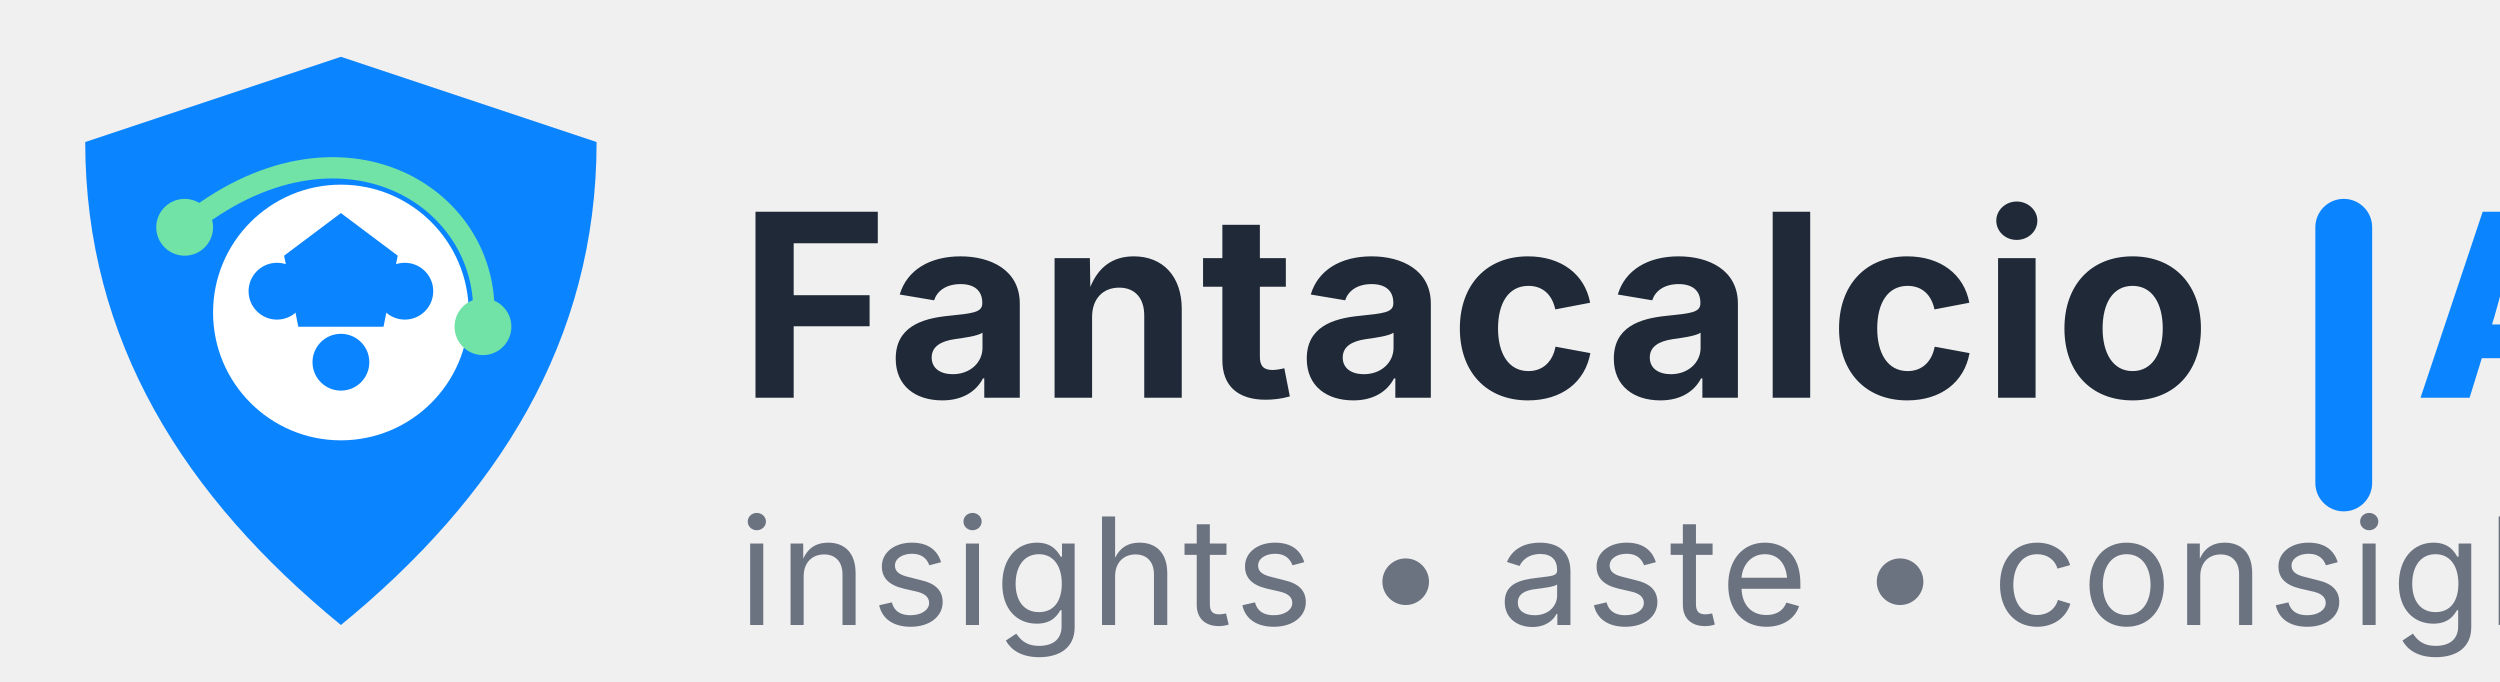
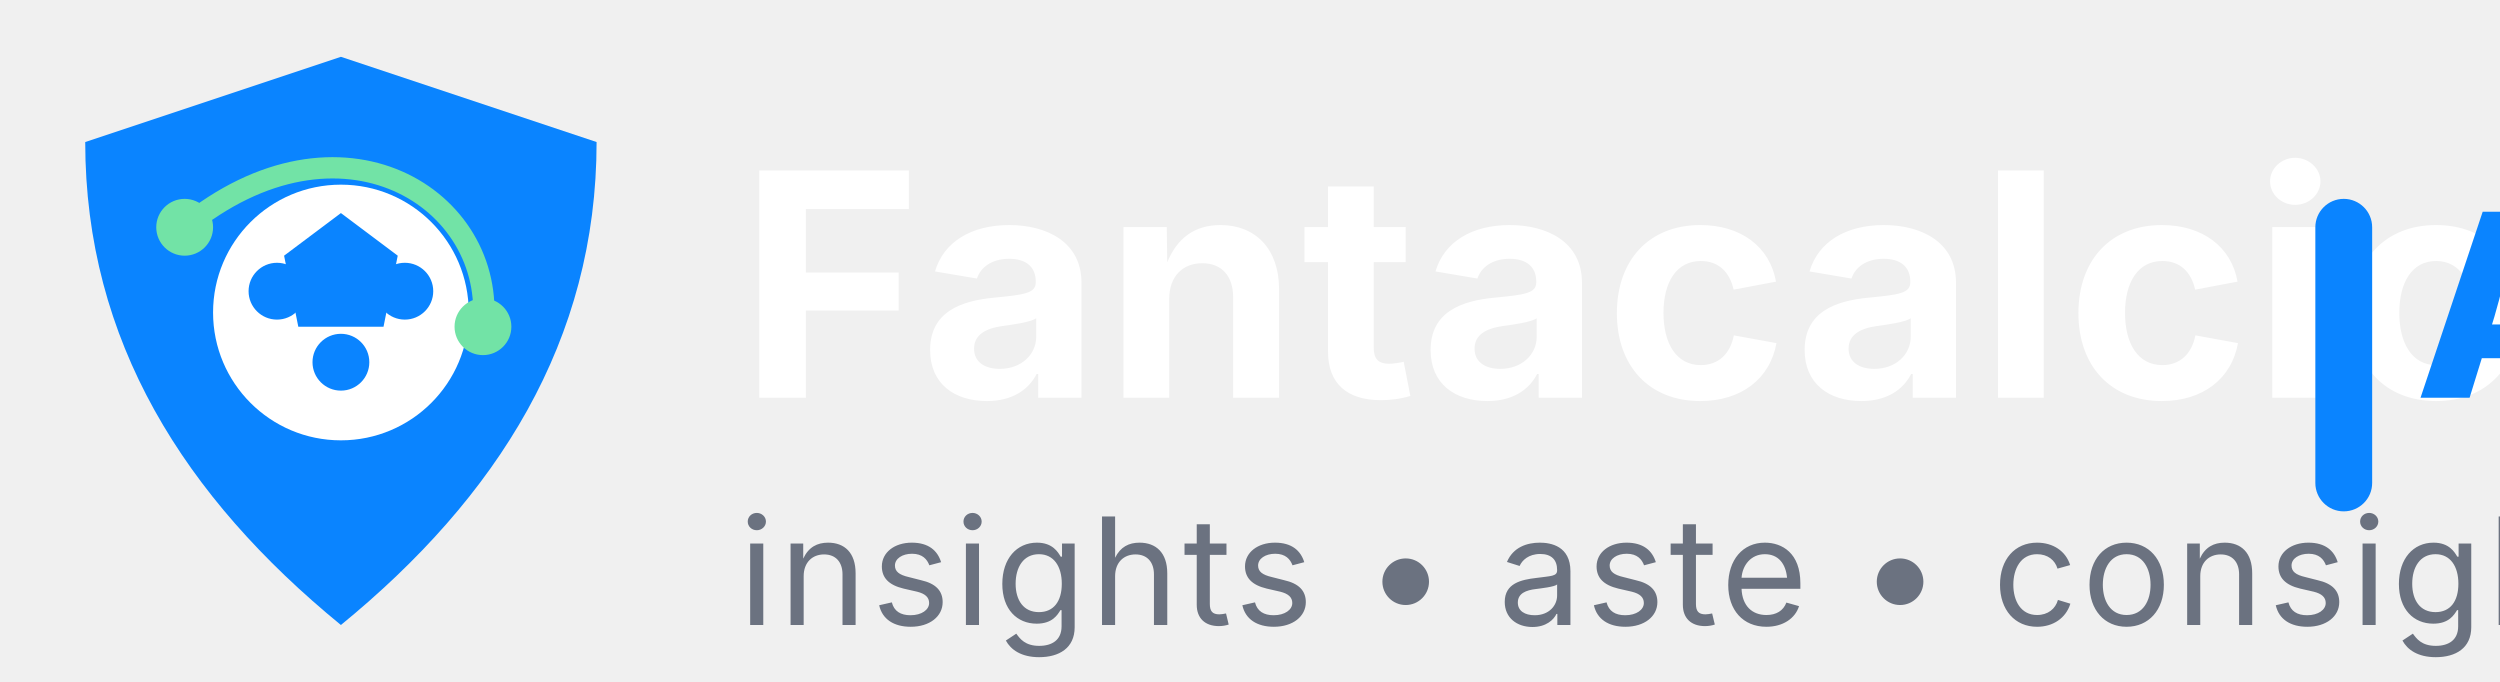
<svg xmlns="http://www.w3.org/2000/svg" width="176" height="48" viewBox="0 0 176 48" fill="none" role="img" aria-labelledby="title desc">
  <g transform="translate(4,4)">
    <path d="M20 0 L38 6 C38 20 31 31 20 40 C9 31 2 20 2 6 L20 0Z" fill="#0A84FF" />
    <circle cx="20" cy="18" r="9" fill="white" />
    <polygon points="20,11 24,14 23,19 17,19 16,14" fill="#0A84FF" />
    <circle cx="15.5" cy="16.5" r="2" fill="#0A84FF" />
    <circle cx="24.5" cy="16.5" r="2" fill="#0A84FF" />
    <circle cx="20" cy="21.5" r="2" fill="#0A84FF" />
    <path d="M9,12 C20,3 31,10 30,19" stroke="#72E3A6" stroke-width="1.5" fill="none" />
    <circle cx="9" cy="12" r="2" fill="#72E3A6" />
    <circle cx="30" cy="19" r="2" fill="#72E3A6" />
  </g>
  <g transform="translate(52,12)">
-     <text x="0" y="16" font-family="Inter, system-ui, -apple-system, Segoe UI, Roboto, Helvetica, Arial, sans-serif" font-size="18" font-weight="700" fill="#1F2937" letter-spacing="0.2">
+     <text x="0" y="16" font-family="Inter, system-ui, -apple-system, Segoe UI, Roboto, Helvetica, Arial, sans-serif" font-size="22" font-weight="700" fill="#FFFFFF" letter-spacing="0.2">
      Fantacalcio
    </text>
    <rect x="111" y="2" width="4" height="22" rx="2" fill="#0A84FF" />
    <text x="118" y="16" font-family="Inter, system-ui, -apple-system, Segoe UI, Roboto, Helvetica, Arial, sans-serif" font-size="18" font-weight="800" fill="#0A84FF" letter-spacing="0.4">
      AI
    </text>
    <text x="0" y="32" font-family="Inter, system-ui, -apple-system, Segoe UI, Roboto, Helvetica, Arial, sans-serif" font-size="10.5" fill="#6B7280" letter-spacing="0.3">
      insights • aste • consigli in tempo reale
    </text>
  </g>
</svg>
